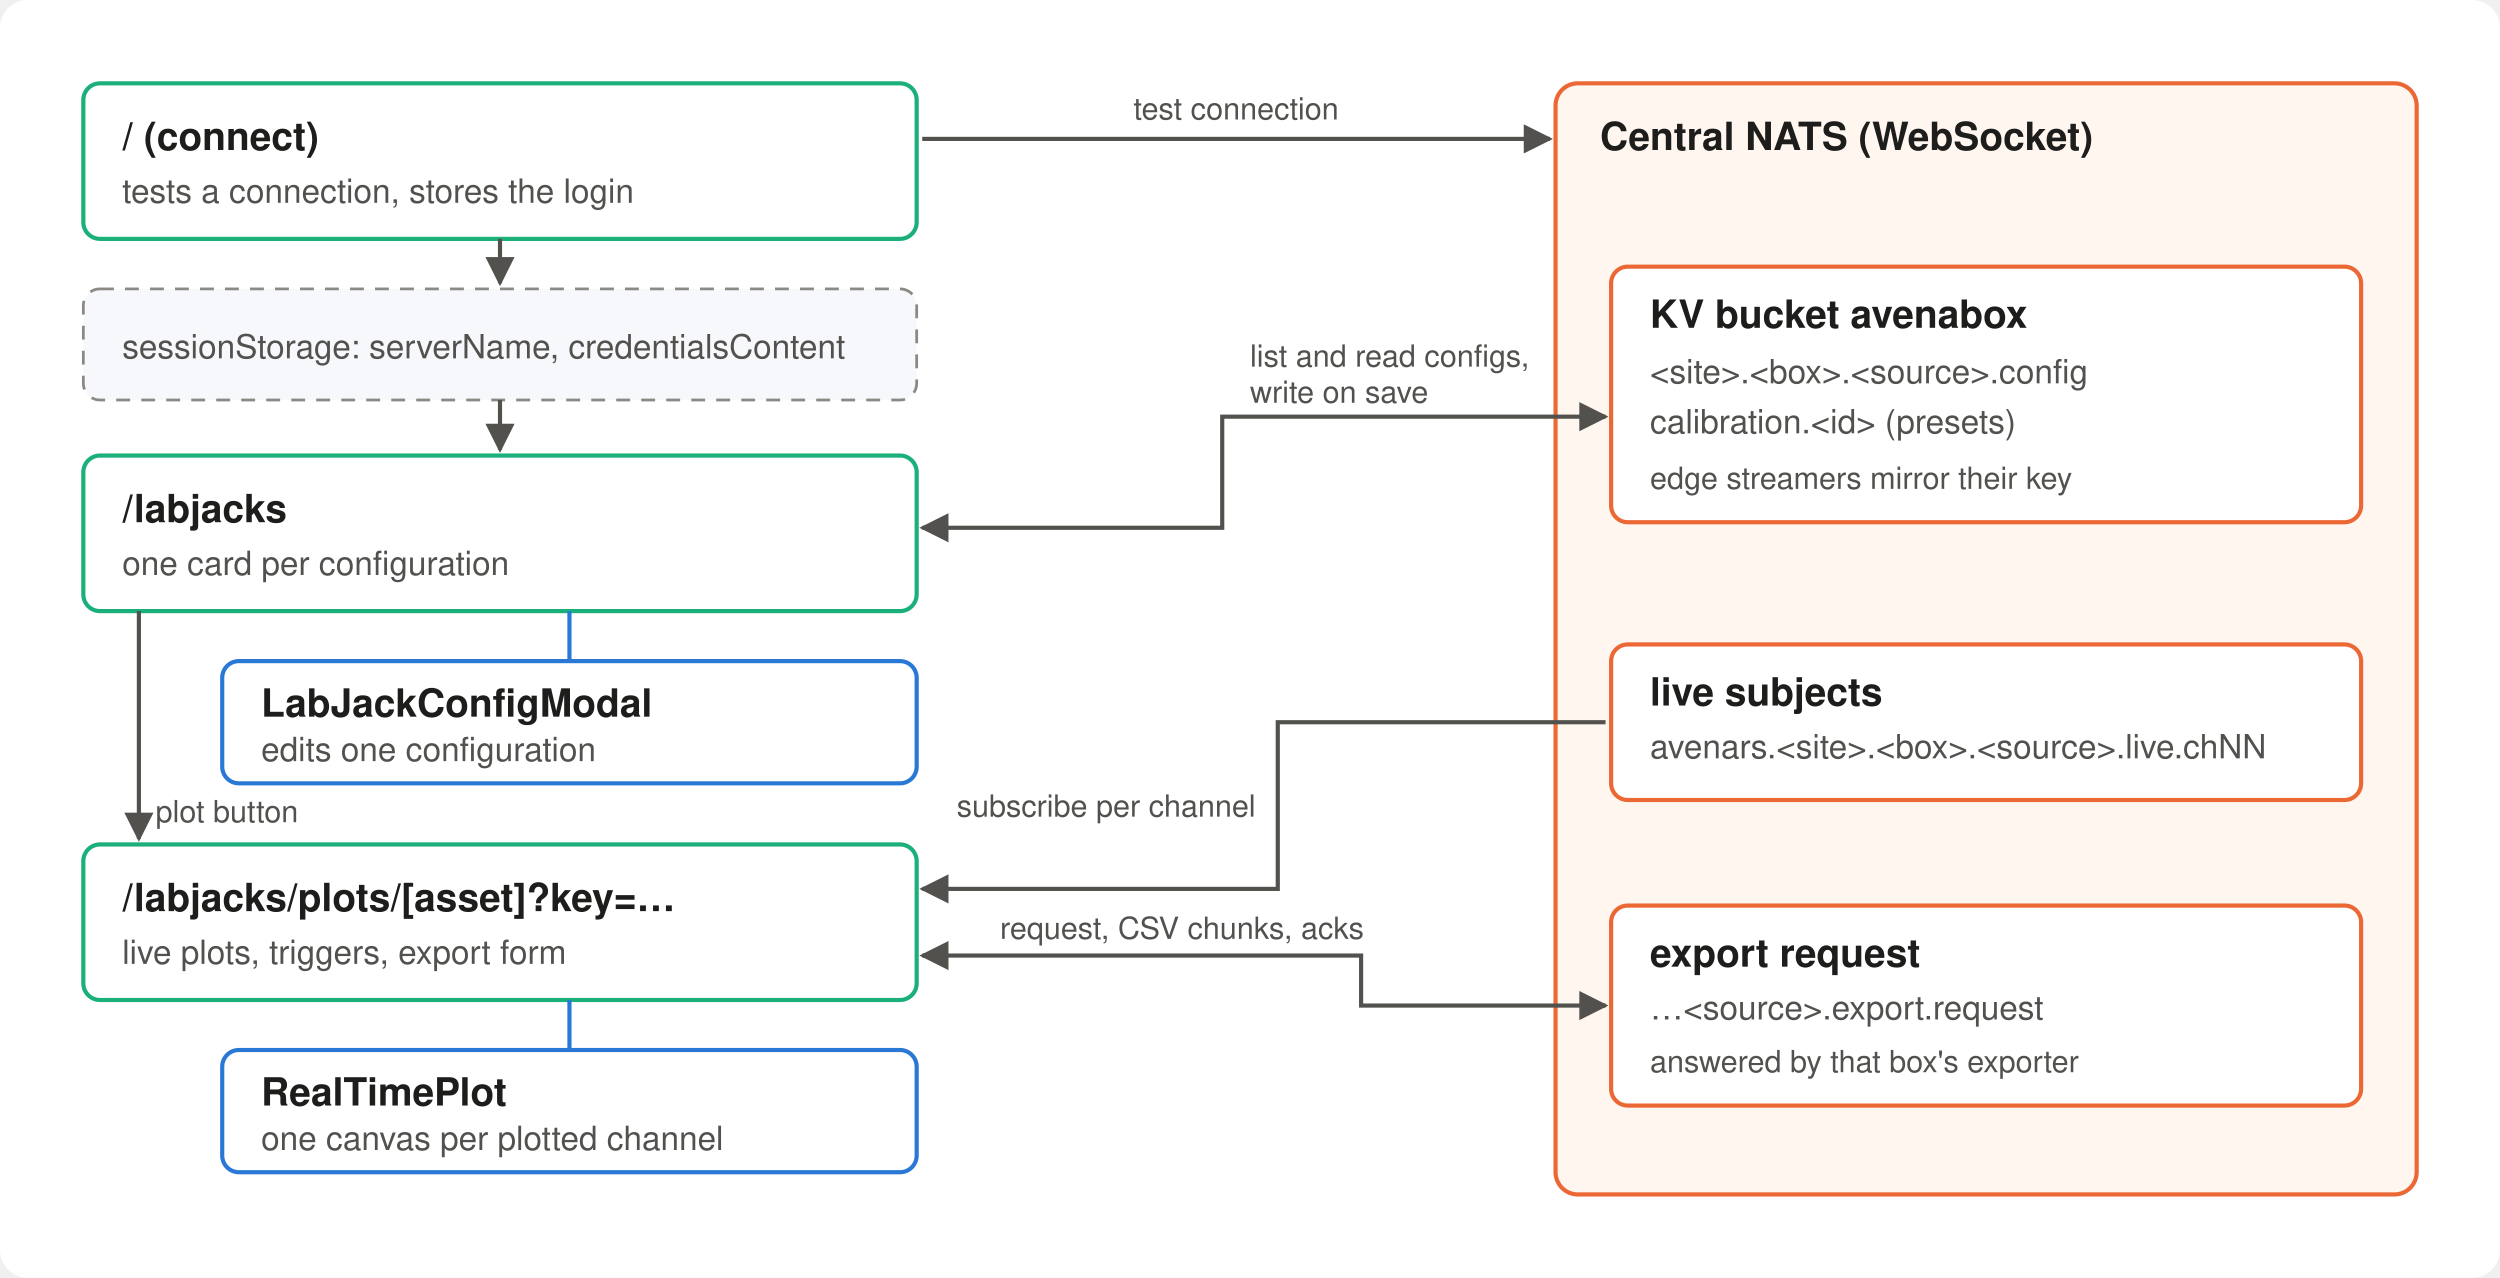
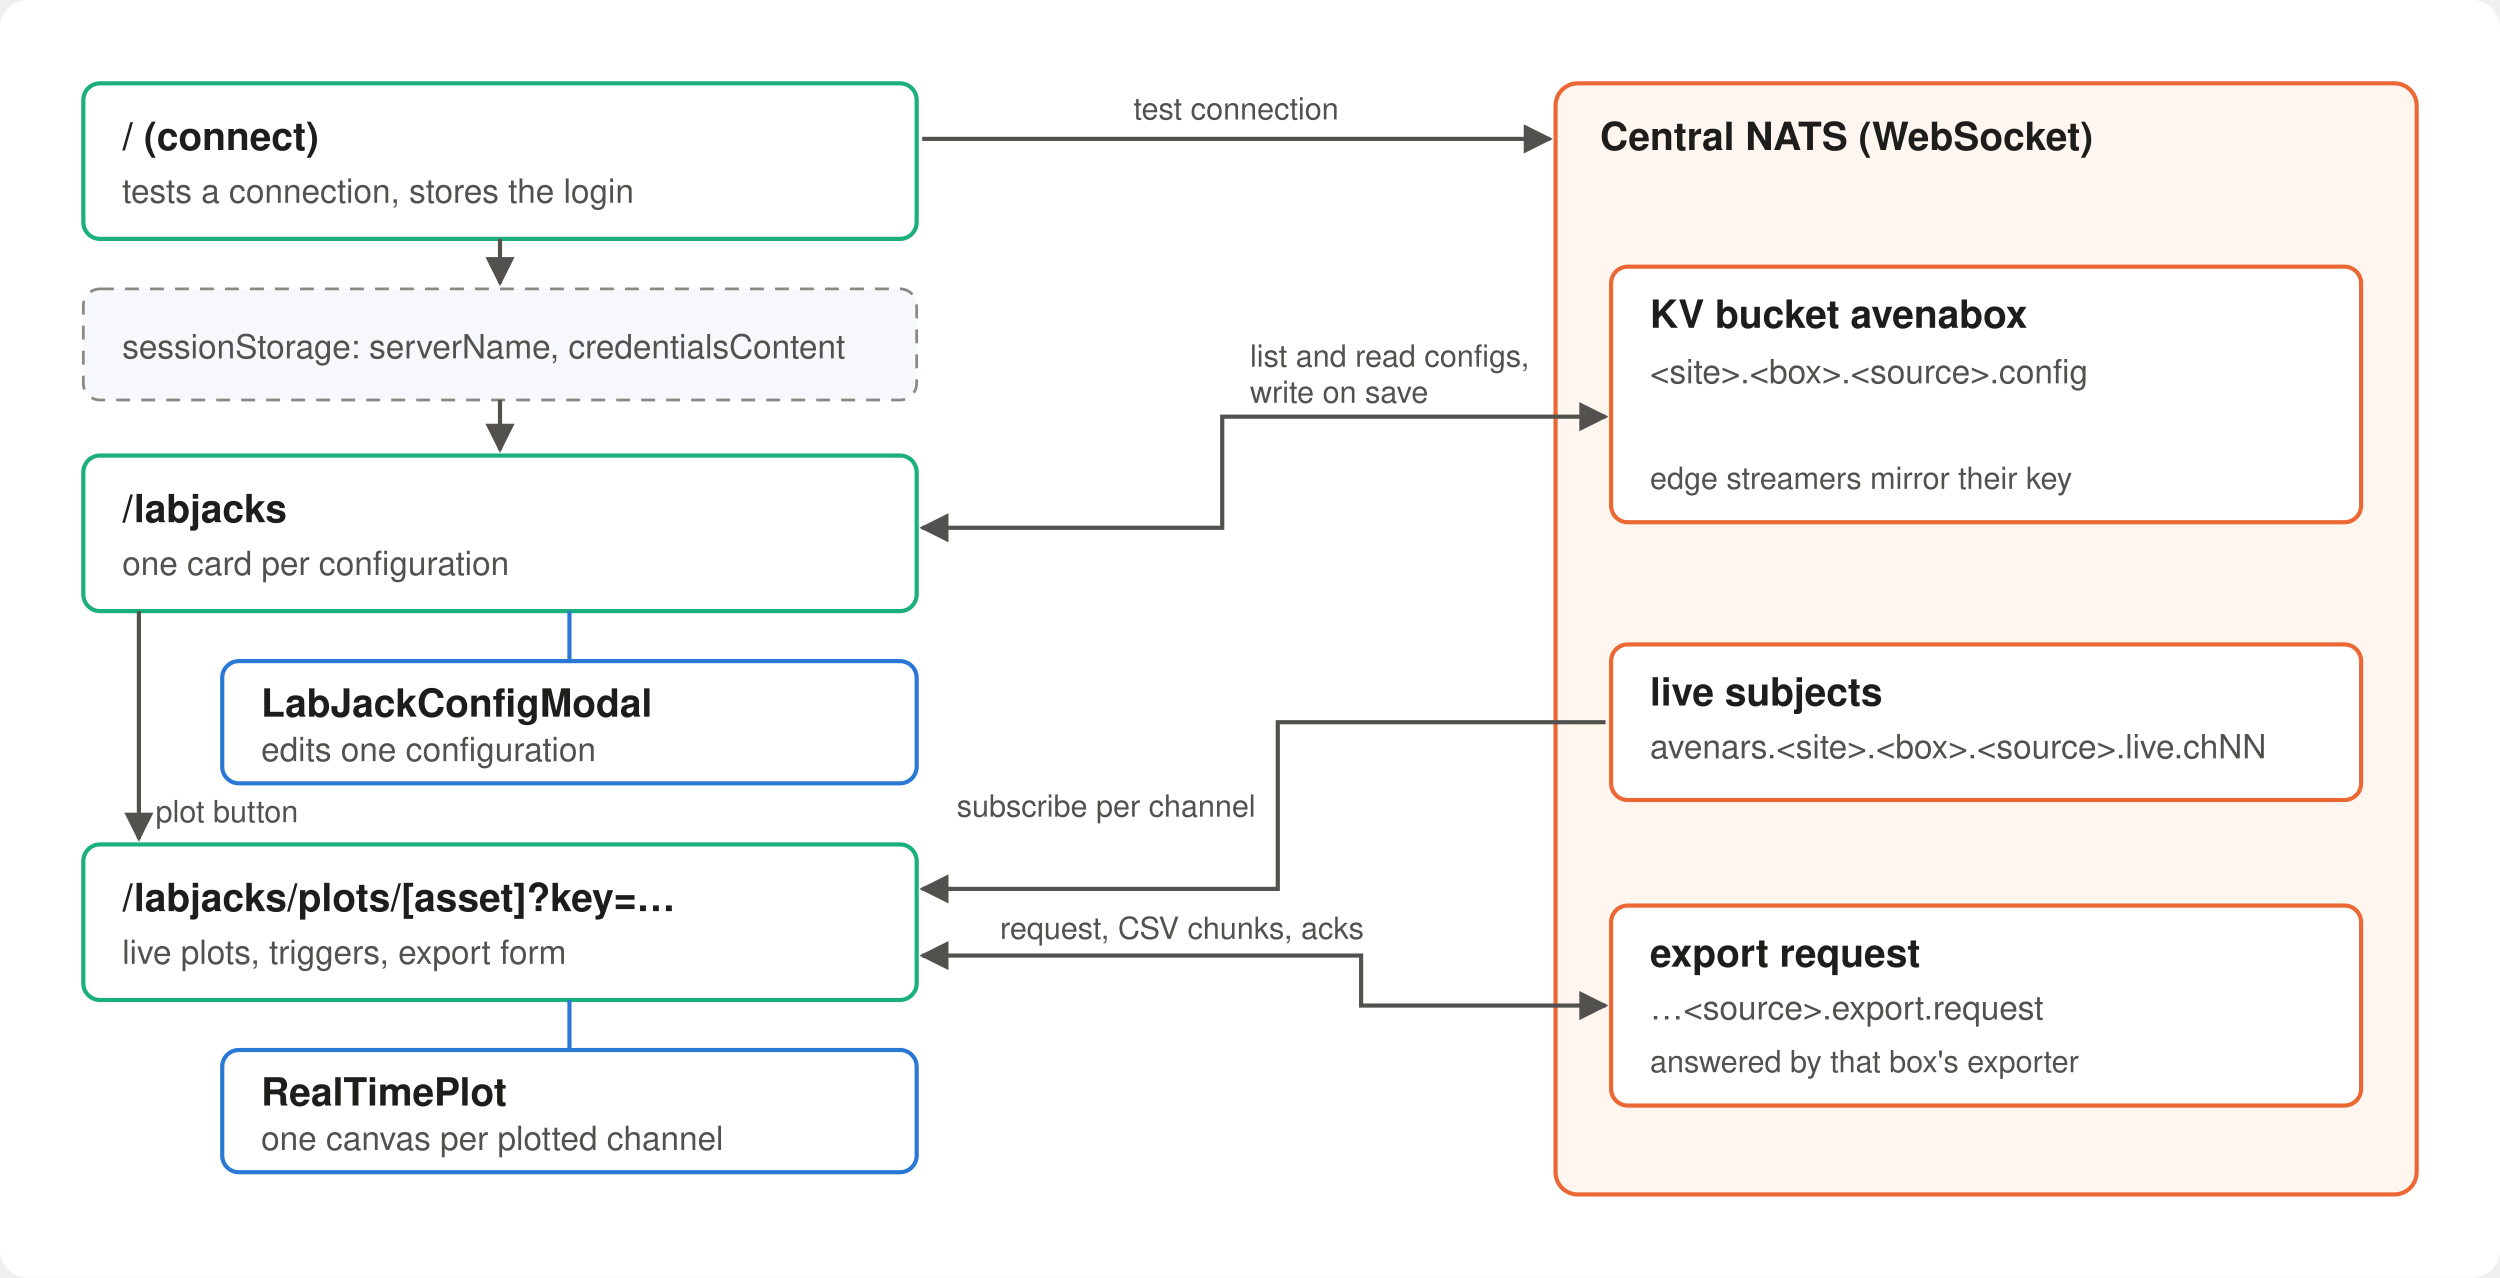
<svg xmlns="http://www.w3.org/2000/svg" viewBox="0 0 900 460" width="900" height="460" font-family="-apple-system, 'Segoe UI', Helvetica, Arial, sans-serif" role="img" aria-labelledby="t d">
  <defs>
    <marker id="a" viewBox="0 0 10 10" refX="9" refY="5" markerWidth="7" markerHeight="7" orient="auto-start-reverse">
      <path d="M0,0 L10,5 L0,10 z" fill="#52514e" />
    </marker>
  </defs>
  <style>
    .t { font-size: 14px; font-weight: 600; fill: #1d1d1b; }
    .s { font-size: 12px; fill: #52514e; }
    .l { font-size: 11px; fill: #52514e; }
    .page { fill: #ffffff; stroke: #1baf7a; stroke-width: 1.5; }
    .comp { fill: #ffffff; stroke: #2a78d6; stroke-width: 1.5; }
    .ln { stroke: #52514e; stroke-width: 1.5; fill: none; }
  </style>
  <rect x="0" y="0" width="900" height="460" rx="10" fill="#ffffff" />
  <rect class="page" x="30" y="30" width="300" height="56" rx="6" />
  <text class="t" x="44" y="54">/  (connect)</text>
  <text class="s" x="44" y="73">tests a connection, stores the login</text>
  <rect x="30" y="104" width="300" height="40" rx="6" fill="#f6f8fb" stroke="#8a8984" stroke-dasharray="5 4" />
  <text class="s" x="44" y="129">sessionStorage: serverName, credentialsContent</text>
  <rect class="page" x="30" y="164" width="300" height="56" rx="6" />
  <text class="t" x="44" y="188">/labjacks</text>
  <text class="s" x="44" y="207">one card per configuration</text>
  <rect class="comp" x="80" y="238" width="250" height="44" rx="6" />
  <text class="t" x="94" y="258">LabJackConfigModal</text>
  <text class="s" x="94" y="274">edits one configuration</text>
  <rect class="page" x="30" y="304" width="300" height="56" rx="6" />
  <text class="t" x="44" y="328">/labjacks/plots/[asset]?key=…</text>
  <text class="s" x="44" y="347">live plots, triggers, export form</text>
  <rect class="comp" x="80" y="378" width="250" height="44" rx="6" />
  <text class="t" x="94" y="398">RealTimePlot</text>
  <text class="s" x="94" y="414">one canvas per plotted channel</text>
  <line class="ln" x1="180" y1="86" x2="180" y2="102" marker-end="url(#a)" />
  <line class="ln" x1="180" y1="144" x2="180" y2="162" marker-end="url(#a)" />
  <line class="ln" x1="50" y1="220" x2="50" y2="302" marker-end="url(#a)" />
  <text class="l" x="56" y="296">plot button</text>
  <line x1="205" y1="220" x2="205" y2="238" stroke="#2a78d6" stroke-width="1.5" />
  <line x1="205" y1="360" x2="205" y2="378" stroke="#2a78d6" stroke-width="1.5" />
  <rect x="560" y="30" width="310" height="400" rx="8" fill="#fff6f0" stroke="#eb6834" stroke-width="1.5" />
  <text class="t" x="576" y="54">Central NATS (WebSocket)</text>
  <rect x="580" y="96" width="270" height="92" rx="6" fill="#ffffff" stroke="#eb6834" stroke-width="1.5" />
  <text class="t" x="594" y="118">KV bucket avenabox</text>
  <text class="s" x="594" y="138">&lt;site&gt;.&lt;box&gt;.&lt;source&gt;.config</text>
-   <text class="s" x="594" y="156">calibration.&lt;id&gt; (presets)</text>
  <text class="l" x="594" y="176">edge streamers mirror their key</text>
  <rect x="580" y="232" width="270" height="56" rx="6" fill="#ffffff" stroke="#eb6834" stroke-width="1.5" />
  <text class="t" x="594" y="254">live subjects</text>
  <text class="s" x="594" y="273">avenars.&lt;site&gt;.&lt;box&gt;.&lt;source&gt;.live.chNN</text>
  <rect x="580" y="326" width="270" height="72" rx="6" fill="#ffffff" stroke="#eb6834" stroke-width="1.5" />
  <text class="t" x="594" y="348">export request</text>
  <text class="s" x="594" y="367">…&lt;source&gt;.export.request</text>
  <text class="l" x="594" y="386">answered by that box's exporter</text>
  <line class="ln" x1="332" y1="50" x2="558" y2="50" marker-end="url(#a)" />
  <text class="l" x="445" y="43" text-anchor="middle">test connection</text>
  <polyline class="ln" points="332,190 440,190 440,150 578,150" marker-start="url(#a)" marker-end="url(#a)" />
  <text class="l" x="450" y="132">list and read configs,</text>
  <text class="l" x="450" y="145">write on save</text>
  <polyline class="ln" points="578,260 460,260 460,320 332,320" marker-end="url(#a)" />
  <text class="l" x="452" y="294" text-anchor="end">subscribe per channel</text>
  <polyline class="ln" points="332,344 490,344 490,362 578,362" marker-start="url(#a)" marker-end="url(#a)" />
  <text class="l" x="360" y="338">request, CSV chunks, acks</text>
</svg>
